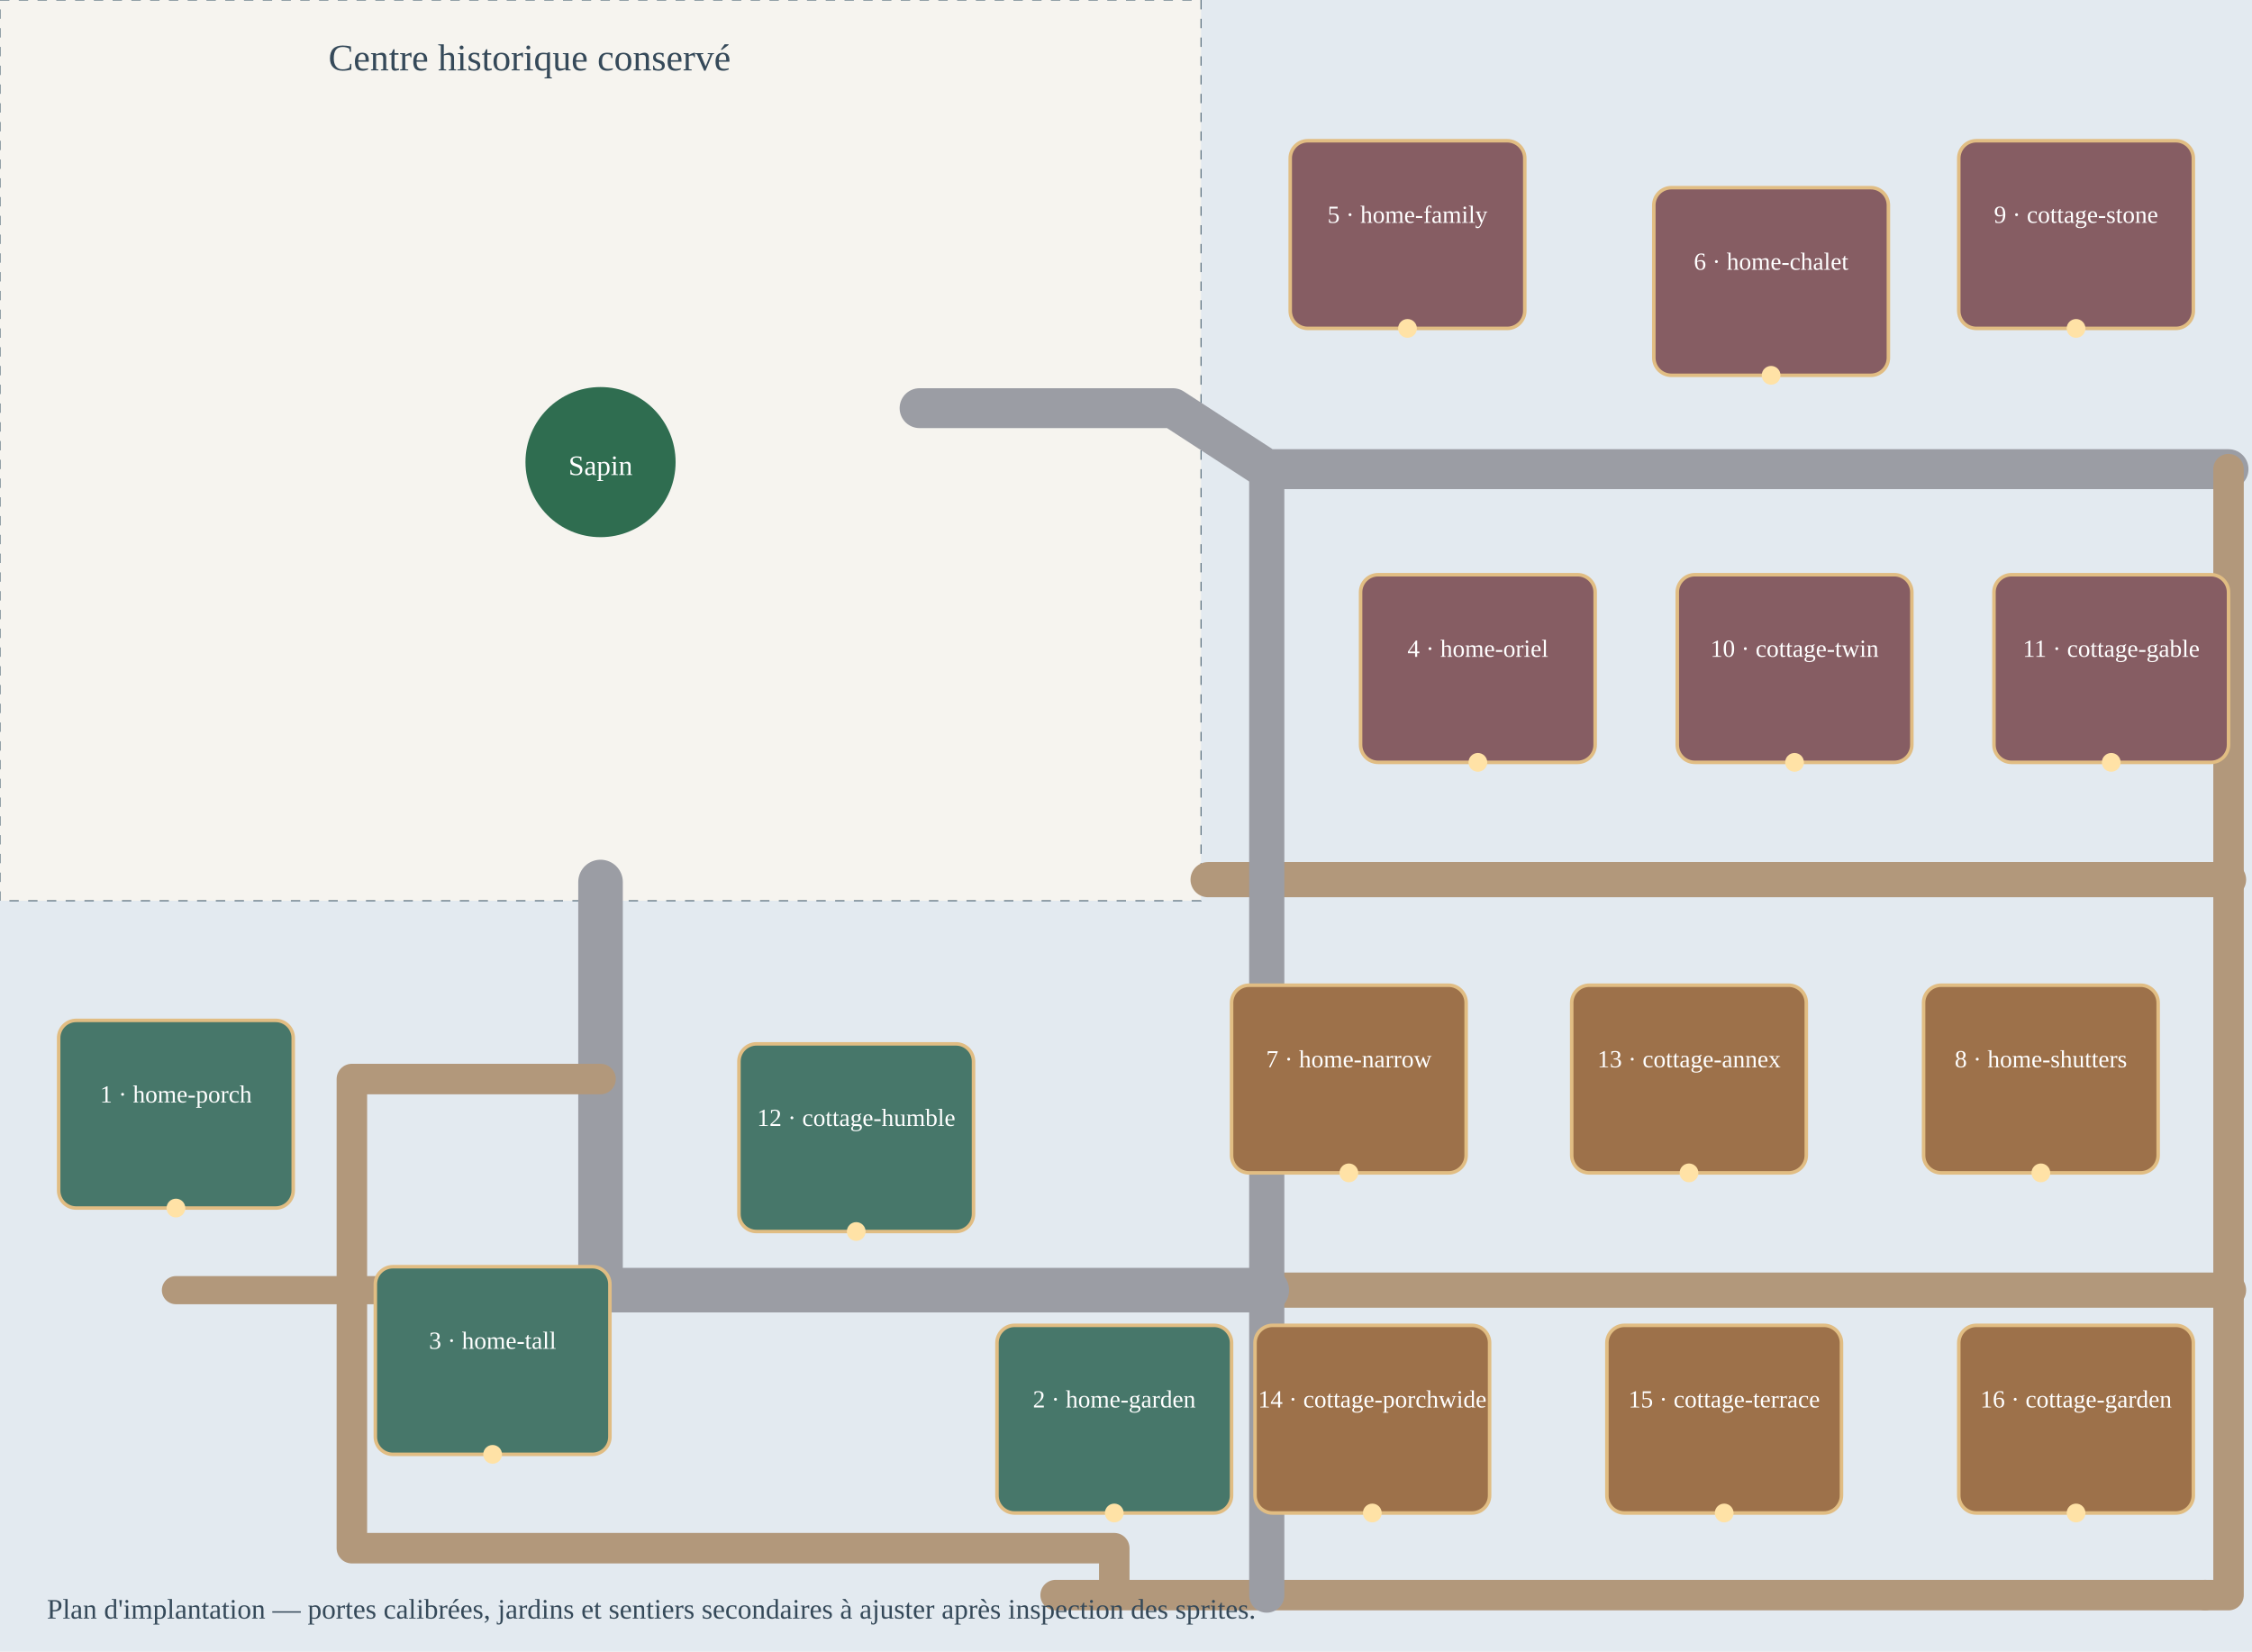
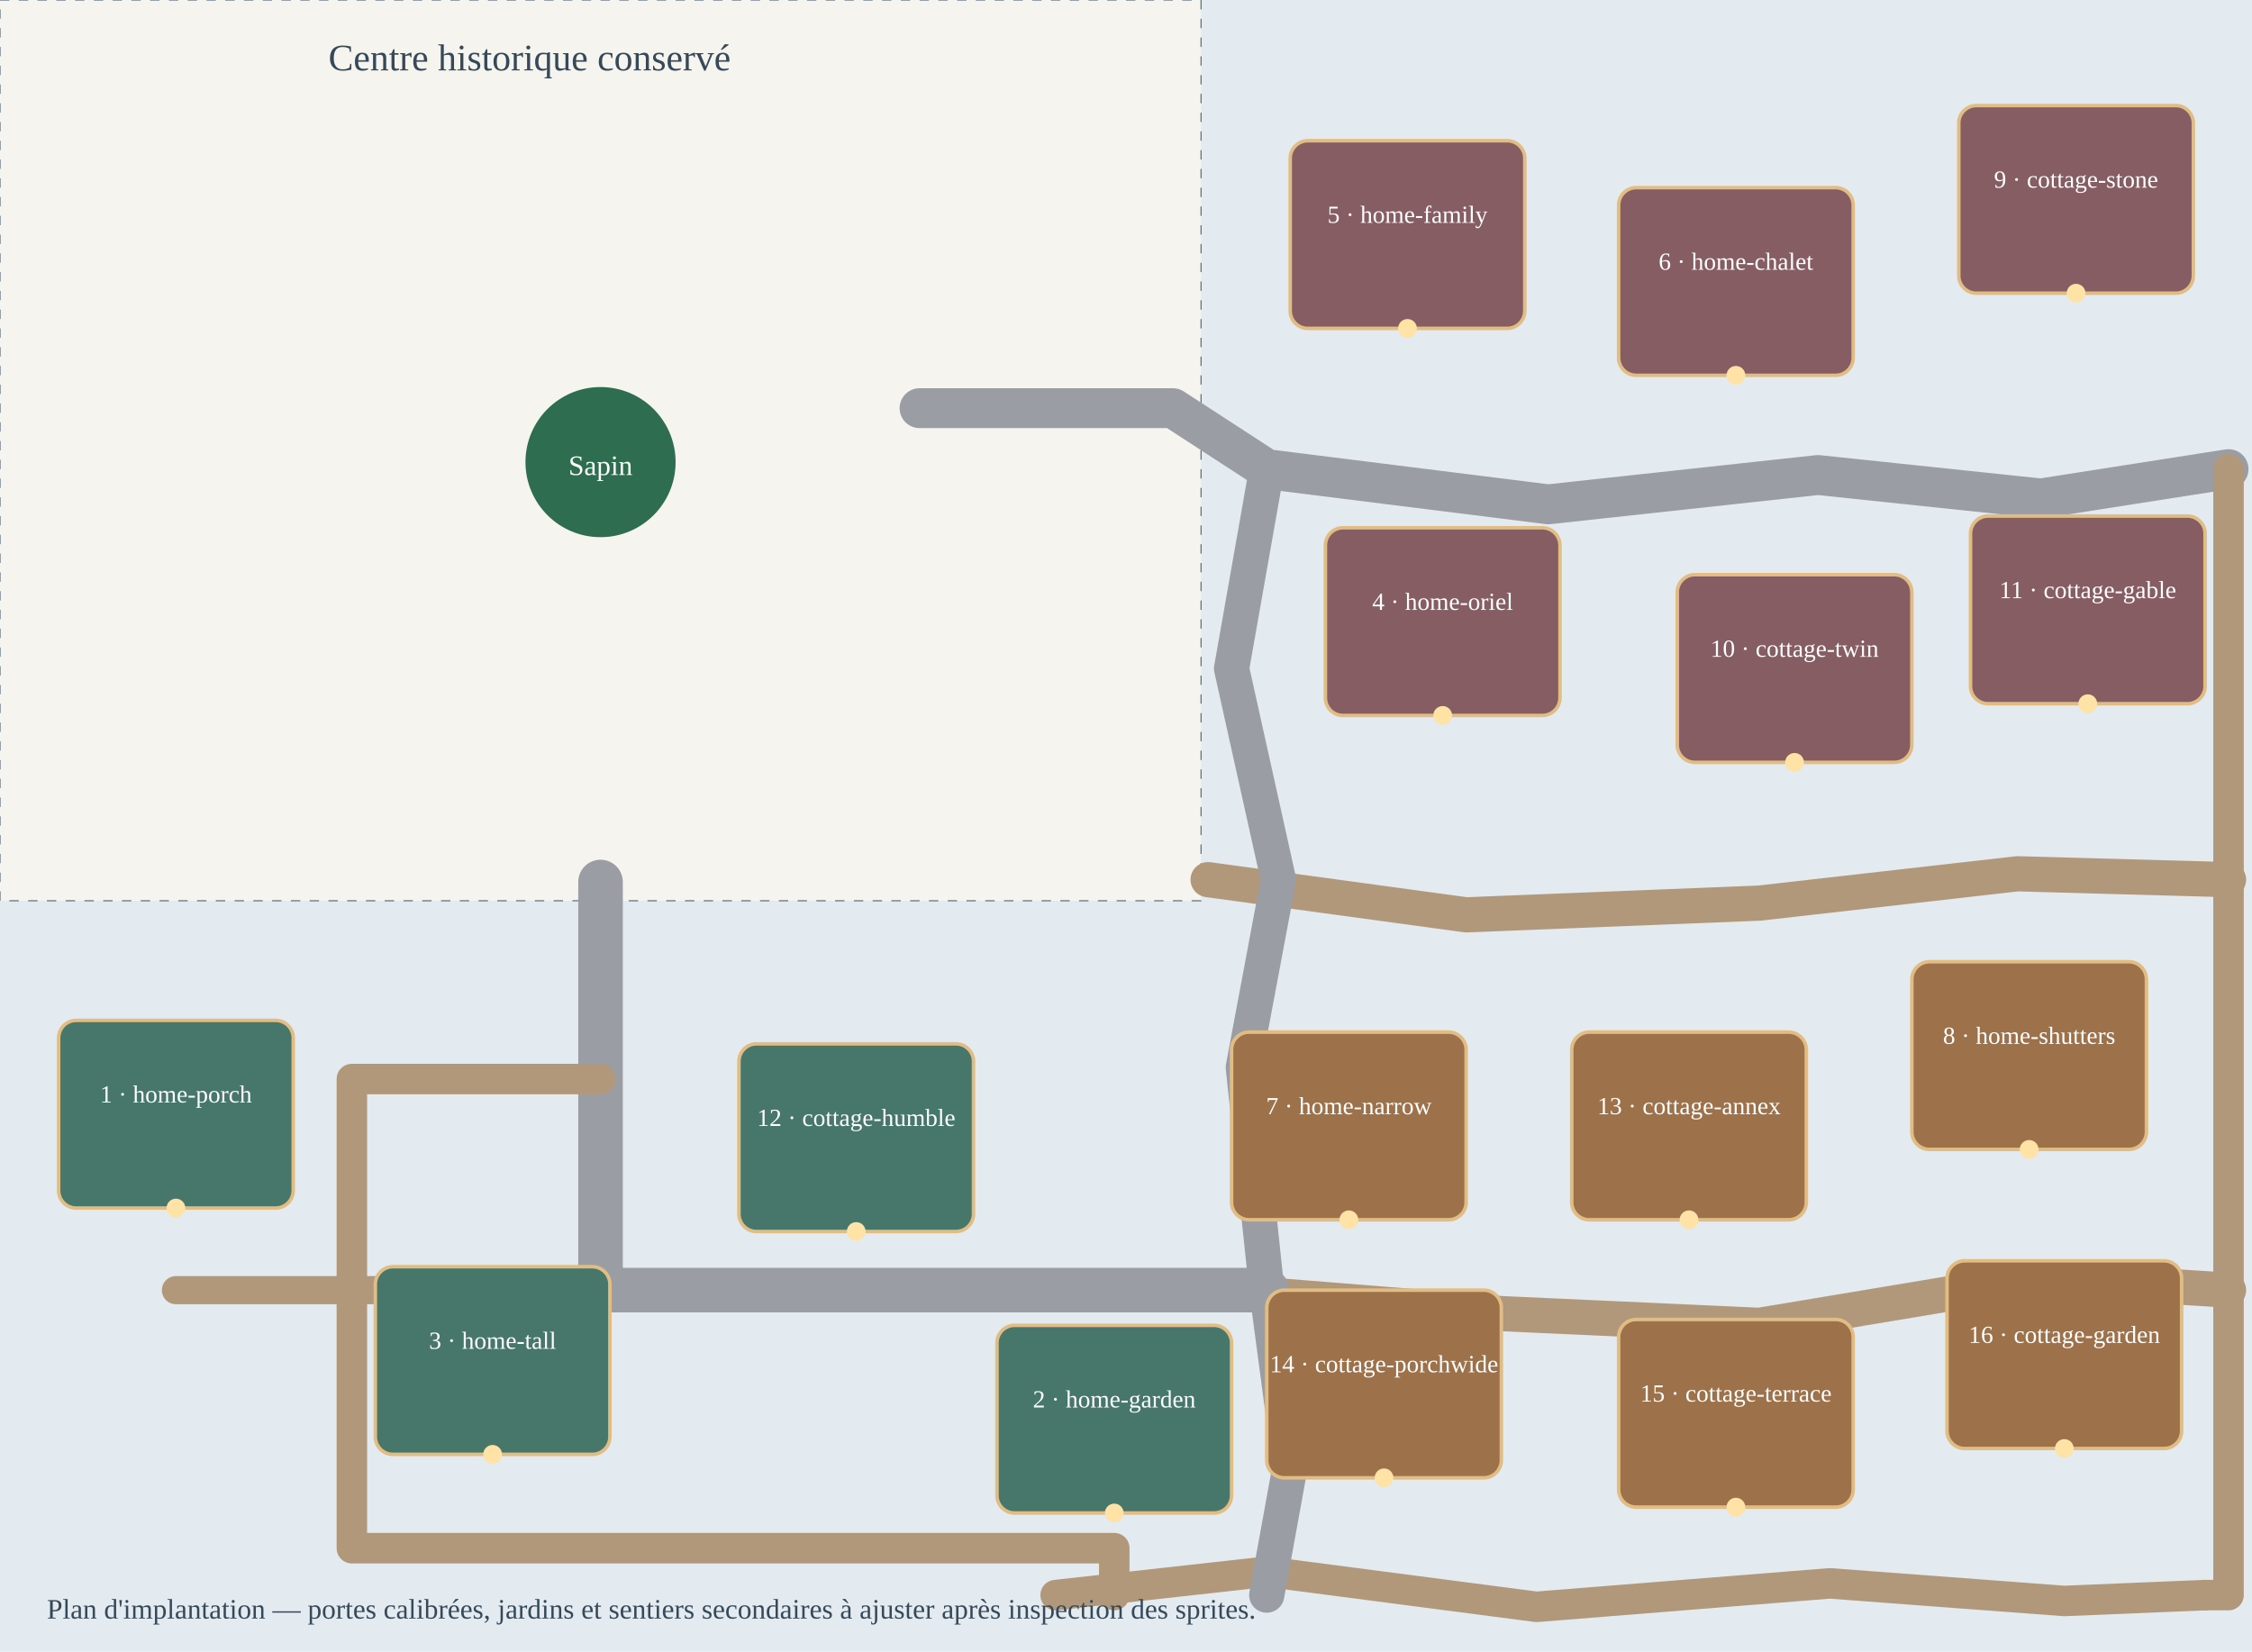
<svg xmlns="http://www.w3.org/2000/svg" viewBox="0 0 1920 1408">
  <rect width="100%" height="100%" fill="#e3eaf0" />
  <rect width="1024" height="768" fill="#f6f4ef" stroke="#607584" stroke-dasharray="8 8" />
  <text x="280" y="60" font-size="32" fill="#354959">Centre historique conservé</text>
  <polyline points="150,1100 512,1100" fill="none" stroke="#b2987b" stroke-width="24" stroke-linejoin="round" stroke-linecap="round" />
-   <polyline points="784,348 1000,348 1080,400 1900,400" fill="none" stroke="#9b9da4" stroke-width="34" stroke-linejoin="round" stroke-linecap="round" />
-   <polyline points="1030,750 1900,750" fill="none" stroke="#b2987b" stroke-width="30" stroke-linejoin="round" stroke-linecap="round" />
-   <polyline points="1030,1100 1900,1100" fill="none" stroke="#b2987b" stroke-width="30" stroke-linejoin="round" stroke-linecap="round" />
-   <polyline points="900,1360 1880,1360" fill="none" stroke="#b2987b" stroke-width="26" stroke-linejoin="round" stroke-linecap="round" />
-   <polyline points="1080,400 1080,1100 1080,1360" fill="none" stroke="#9b9da4" stroke-width="30" stroke-linejoin="round" stroke-linecap="round" />
+   <polyline points="784,348 1000,348 1080,400 1320,430 1550,405 1740,425 1900,400" fill="none" stroke="#9b9da4" stroke-width="34" stroke-linejoin="round" stroke-linecap="round" />
+   <polyline points="1030,750 1250,780 1500,770 1720,745 1900,750" fill="none" stroke="#b2987b" stroke-width="30" stroke-linejoin="round" stroke-linecap="round" />
+   <polyline points="1030,1100 1280,1120 1500,1130 1740,1090 1900,1100" fill="none" stroke="#b2987b" stroke-width="30" stroke-linejoin="round" stroke-linecap="round" />
+   <polyline points="900,1360 1080,1340 1310,1370 1560,1350 1760,1365 1880,1360" fill="none" stroke="#b2987b" stroke-width="26" stroke-linejoin="round" stroke-linecap="round" />
+   <polyline points="1080,400 1050,570 1090,750 1060,910 1080,1100 1100,1250 1080,1360" fill="none" stroke="#9b9da4" stroke-width="30" stroke-linejoin="round" stroke-linecap="round" />
  <polyline points="1900,400 1900,1360 1880,1360" fill="none" stroke="#b2987b" stroke-width="26" stroke-linejoin="round" stroke-linecap="round" />
  <polyline points="512,752 512,920 512,1100 1080,1100" fill="none" stroke="#9b9da4" stroke-width="38" stroke-linejoin="round" stroke-linecap="round" />
  <polyline points="512,920 300,920 300,1100 300,1320 950,1320 950,1360" fill="none" stroke="#b2987b" stroke-width="26" stroke-linejoin="round" stroke-linecap="round" />
  <circle cx="512" cy="394" r="64" fill="#2f6d50" />
  <text x="512" y="405" text-anchor="middle" fill="white" font-size="24">Sapin</text>
  <g>
    <rect x="50" y="870" width="200" height="160" rx="15" fill="#47776a" stroke="#e1bd83" stroke-width="3" />
    <circle cx="150" cy="1030" r="8" fill="#ffe2a6" />
    <text x="150" y="940" text-anchor="middle" font-size="21" fill="white">1 · home-porch</text>
  </g>
  <g>
    <rect x="850" y="1130" width="200" height="160" rx="15" fill="#47776a" stroke="#e1bd83" stroke-width="3" />
    <circle cx="950" cy="1290" r="8" fill="#ffe2a6" />
    <text x="950" y="1200" text-anchor="middle" font-size="21" fill="white">2 · home-garden</text>
  </g>
  <g>
    <rect x="320" y="1080" width="200" height="160" rx="15" fill="#47776a" stroke="#e1bd83" stroke-width="3" />
    <circle cx="420" cy="1240" r="8" fill="#ffe2a6" />
    <text x="420" y="1150" text-anchor="middle" font-size="21" fill="white">3 · home-tall</text>
  </g>
  <g>
-     <rect x="1160" y="490" width="200" height="160" rx="15" fill="#865d63" stroke="#e1bd83" stroke-width="3" />
-     <circle cx="1260" cy="650" r="8" fill="#ffe2a6" />
-     <text x="1260" y="560" text-anchor="middle" font-size="21" fill="white">4 · home-oriel</text>
+     <rect x="1130" y="450" width="200" height="160" rx="15" fill="#865d63" stroke="#e1bd83" stroke-width="3" />
+     <circle cx="1230" cy="610" r="8" fill="#ffe2a6" />
+     <text x="1230" y="520" text-anchor="middle" font-size="21" fill="white">4 · home-oriel</text>
  </g>
  <g>
    <rect x="1100" y="120" width="200" height="160" rx="15" fill="#865d63" stroke="#e1bd83" stroke-width="3" />
    <circle cx="1200" cy="280" r="8" fill="#ffe2a6" />
    <text x="1200" y="190" text-anchor="middle" font-size="21" fill="white">5 · home-family</text>
  </g>
  <g>
-     <rect x="1410" y="160" width="200" height="160" rx="15" fill="#865d63" stroke="#e1bd83" stroke-width="3" />
-     <circle cx="1510" cy="320" r="8" fill="#ffe2a6" />
-     <text x="1510" y="230" text-anchor="middle" font-size="21" fill="white">6 · home-chalet</text>
+     <rect x="1380" y="160" width="200" height="160" rx="15" fill="#865d63" stroke="#e1bd83" stroke-width="3" />
+     <circle cx="1480" cy="320" r="8" fill="#ffe2a6" />
+     <text x="1480" y="230" text-anchor="middle" font-size="21" fill="white">6 · home-chalet</text>
  </g>
  <g>
-     <rect x="1050" y="840" width="200" height="160" rx="15" fill="#9d714a" stroke="#e1bd83" stroke-width="3" />
-     <circle cx="1150" cy="1000" r="8" fill="#ffe2a6" />
-     <text x="1150" y="910" text-anchor="middle" font-size="21" fill="white">7 · home-narrow</text>
+     <rect x="1050" y="880" width="200" height="160" rx="15" fill="#9d714a" stroke="#e1bd83" stroke-width="3" />
+     <circle cx="1150" cy="1040" r="8" fill="#ffe2a6" />
+     <text x="1150" y="950" text-anchor="middle" font-size="21" fill="white">7 · home-narrow</text>
  </g>
  <g>
-     <rect x="1640" y="840" width="200" height="160" rx="15" fill="#9d714a" stroke="#e1bd83" stroke-width="3" />
-     <circle cx="1740" cy="1000" r="8" fill="#ffe2a6" />
-     <text x="1740" y="910" text-anchor="middle" font-size="21" fill="white">8 · home-shutters</text>
+     <rect x="1630" y="820" width="200" height="160" rx="15" fill="#9d714a" stroke="#e1bd83" stroke-width="3" />
+     <circle cx="1730" cy="980" r="8" fill="#ffe2a6" />
+     <text x="1730" y="890" text-anchor="middle" font-size="21" fill="white">8 · home-shutters</text>
  </g>
  <g>
-     <rect x="1670" y="120" width="200" height="160" rx="15" fill="#865d63" stroke="#e1bd83" stroke-width="3" />
-     <circle cx="1770" cy="280" r="8" fill="#ffe2a6" />
-     <text x="1770" y="190" text-anchor="middle" font-size="21" fill="white">9 · cottage-stone</text>
+     <rect x="1670" y="90" width="200" height="160" rx="15" fill="#865d63" stroke="#e1bd83" stroke-width="3" />
+     <circle cx="1770" cy="250" r="8" fill="#ffe2a6" />
+     <text x="1770" y="160" text-anchor="middle" font-size="21" fill="white">9 · cottage-stone</text>
  </g>
  <g>
    <rect x="1430" y="490" width="200" height="160" rx="15" fill="#865d63" stroke="#e1bd83" stroke-width="3" />
    <circle cx="1530" cy="650" r="8" fill="#ffe2a6" />
    <text x="1530" y="560" text-anchor="middle" font-size="21" fill="white">10 · cottage-twin</text>
  </g>
  <g>
-     <rect x="1700" y="490" width="200" height="160" rx="15" fill="#865d63" stroke="#e1bd83" stroke-width="3" />
-     <circle cx="1800" cy="650" r="8" fill="#ffe2a6" />
-     <text x="1800" y="560" text-anchor="middle" font-size="21" fill="white">11 · cottage-gable</text>
+     <rect x="1680" y="440" width="200" height="160" rx="15" fill="#865d63" stroke="#e1bd83" stroke-width="3" />
+     <circle cx="1780" cy="600" r="8" fill="#ffe2a6" />
+     <text x="1780" y="510" text-anchor="middle" font-size="21" fill="white">11 · cottage-gable</text>
  </g>
  <g>
    <rect x="630" y="890" width="200" height="160" rx="15" fill="#47776a" stroke="#e1bd83" stroke-width="3" />
    <circle cx="730" cy="1050" r="8" fill="#ffe2a6" />
    <text x="730" y="960" text-anchor="middle" font-size="21" fill="white">12 · cottage-humble</text>
  </g>
  <g>
-     <rect x="1340" y="840" width="200" height="160" rx="15" fill="#9d714a" stroke="#e1bd83" stroke-width="3" />
-     <circle cx="1440" cy="1000" r="8" fill="#ffe2a6" />
-     <text x="1440" y="910" text-anchor="middle" font-size="21" fill="white">13 · cottage-annex</text>
+     <rect x="1340" y="880" width="200" height="160" rx="15" fill="#9d714a" stroke="#e1bd83" stroke-width="3" />
+     <circle cx="1440" cy="1040" r="8" fill="#ffe2a6" />
+     <text x="1440" y="950" text-anchor="middle" font-size="21" fill="white">13 · cottage-annex</text>
  </g>
  <g>
-     <rect x="1070" y="1130" width="200" height="160" rx="15" fill="#9d714a" stroke="#e1bd83" stroke-width="3" />
-     <circle cx="1170" cy="1290" r="8" fill="#ffe2a6" />
-     <text x="1170" y="1200" text-anchor="middle" font-size="21" fill="white">14 · cottage-porchwide</text>
+     <rect x="1080" y="1100" width="200" height="160" rx="15" fill="#9d714a" stroke="#e1bd83" stroke-width="3" />
+     <circle cx="1180" cy="1260" r="8" fill="#ffe2a6" />
+     <text x="1180" y="1170" text-anchor="middle" font-size="21" fill="white">14 · cottage-porchwide</text>
  </g>
  <g>
-     <rect x="1370" y="1130" width="200" height="160" rx="15" fill="#9d714a" stroke="#e1bd83" stroke-width="3" />
-     <circle cx="1470" cy="1290" r="8" fill="#ffe2a6" />
-     <text x="1470" y="1200" text-anchor="middle" font-size="21" fill="white">15 · cottage-terrace</text>
+     <rect x="1380" y="1125" width="200" height="160" rx="15" fill="#9d714a" stroke="#e1bd83" stroke-width="3" />
+     <circle cx="1480" cy="1285" r="8" fill="#ffe2a6" />
+     <text x="1480" y="1195" text-anchor="middle" font-size="21" fill="white">15 · cottage-terrace</text>
  </g>
  <g>
-     <rect x="1670" y="1130" width="200" height="160" rx="15" fill="#9d714a" stroke="#e1bd83" stroke-width="3" />
-     <circle cx="1770" cy="1290" r="8" fill="#ffe2a6" />
-     <text x="1770" y="1200" text-anchor="middle" font-size="21" fill="white">16 · cottage-garden</text>
+     <rect x="1660" y="1075" width="200" height="160" rx="15" fill="#9d714a" stroke="#e1bd83" stroke-width="3" />
+     <circle cx="1760" cy="1235" r="8" fill="#ffe2a6" />
+     <text x="1760" y="1145" text-anchor="middle" font-size="21" fill="white">16 · cottage-garden</text>
  </g>
  <text x="40" y="1380" fill="#354959" font-size="24">Plan d'implantation — portes calibrées, jardins et sentiers secondaires à ajuster après inspection des sprites.</text>
</svg>
